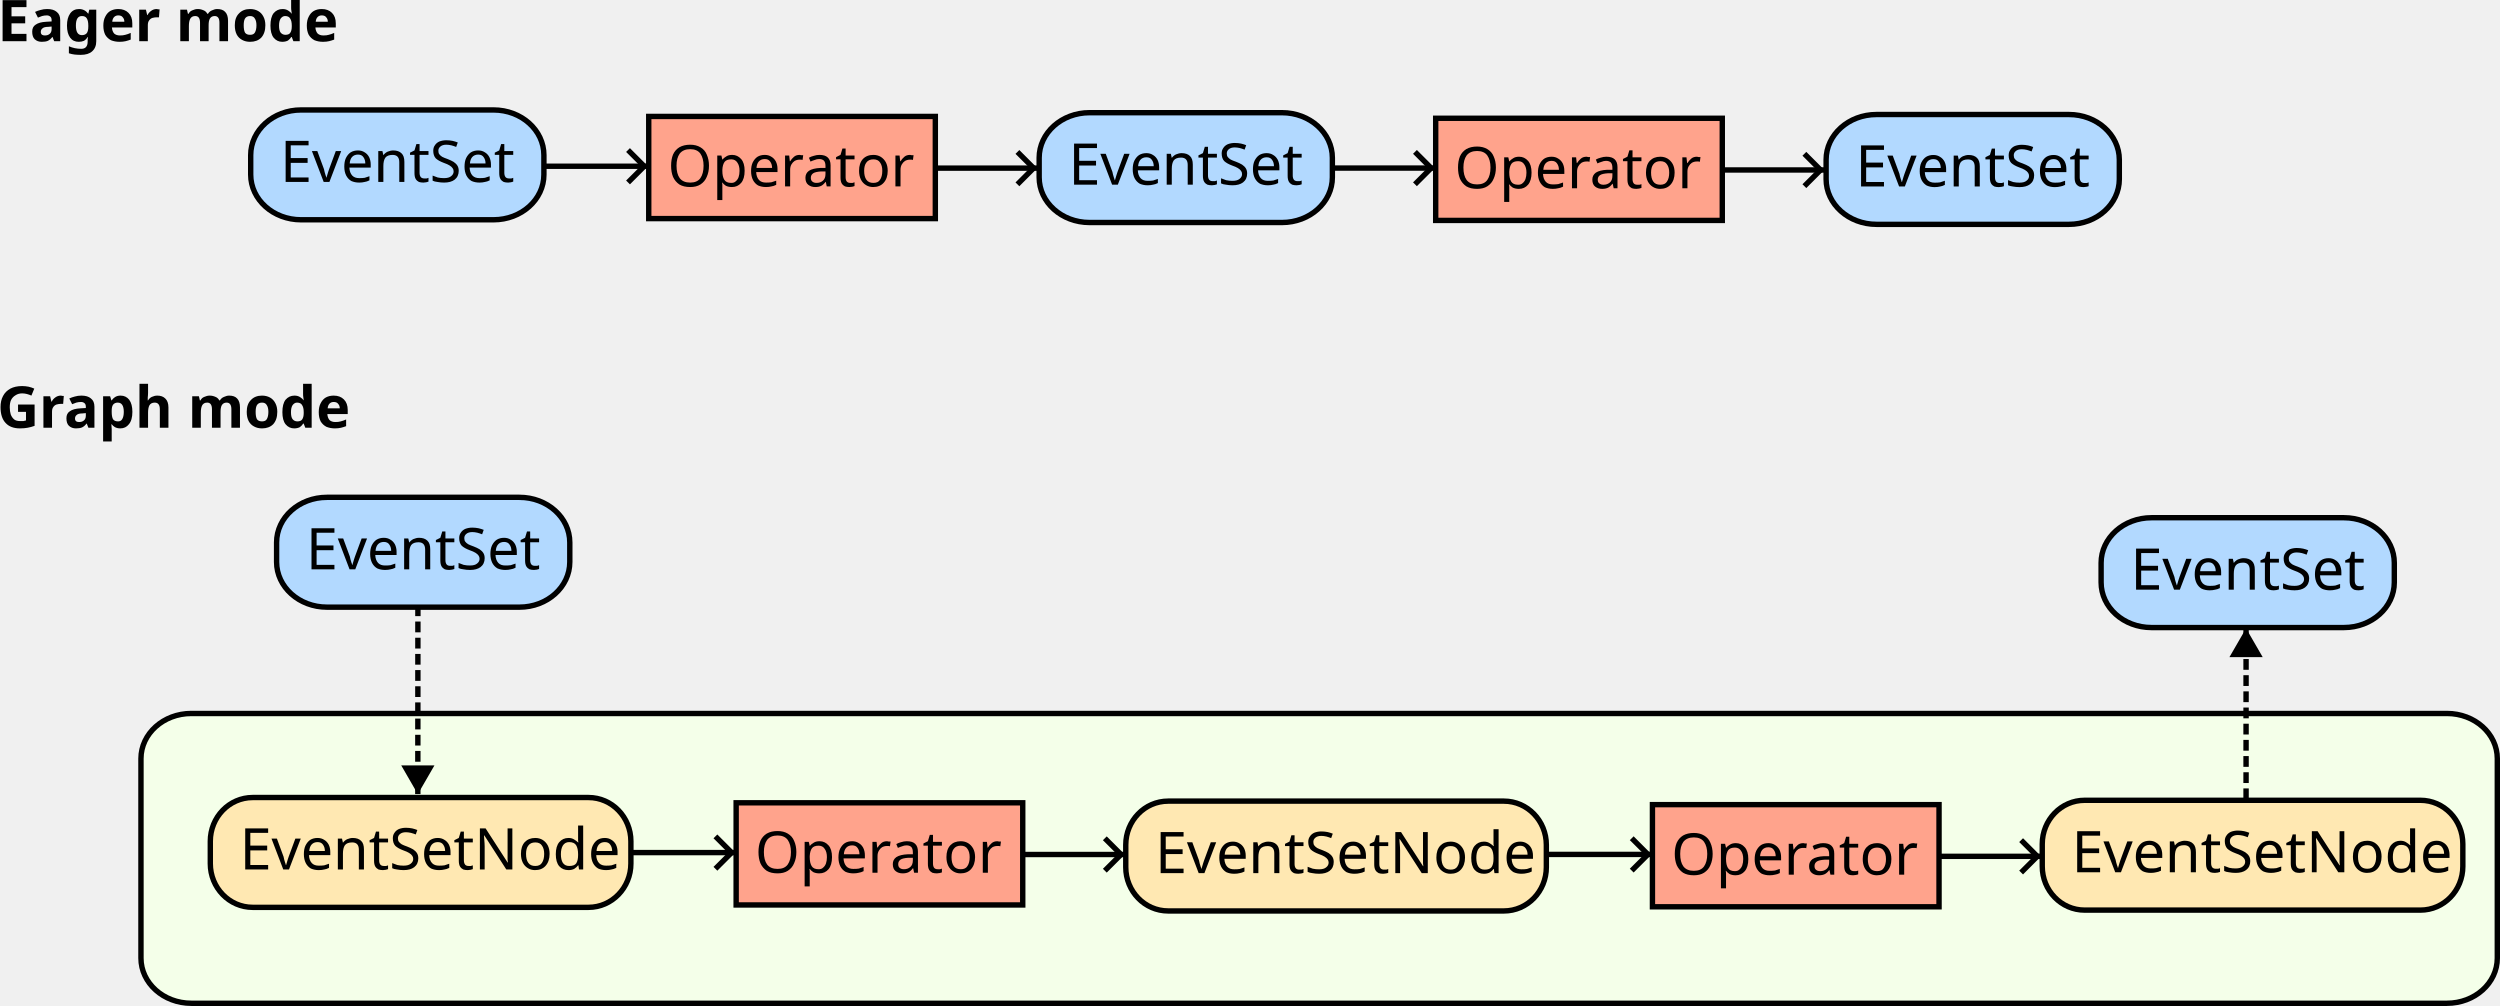
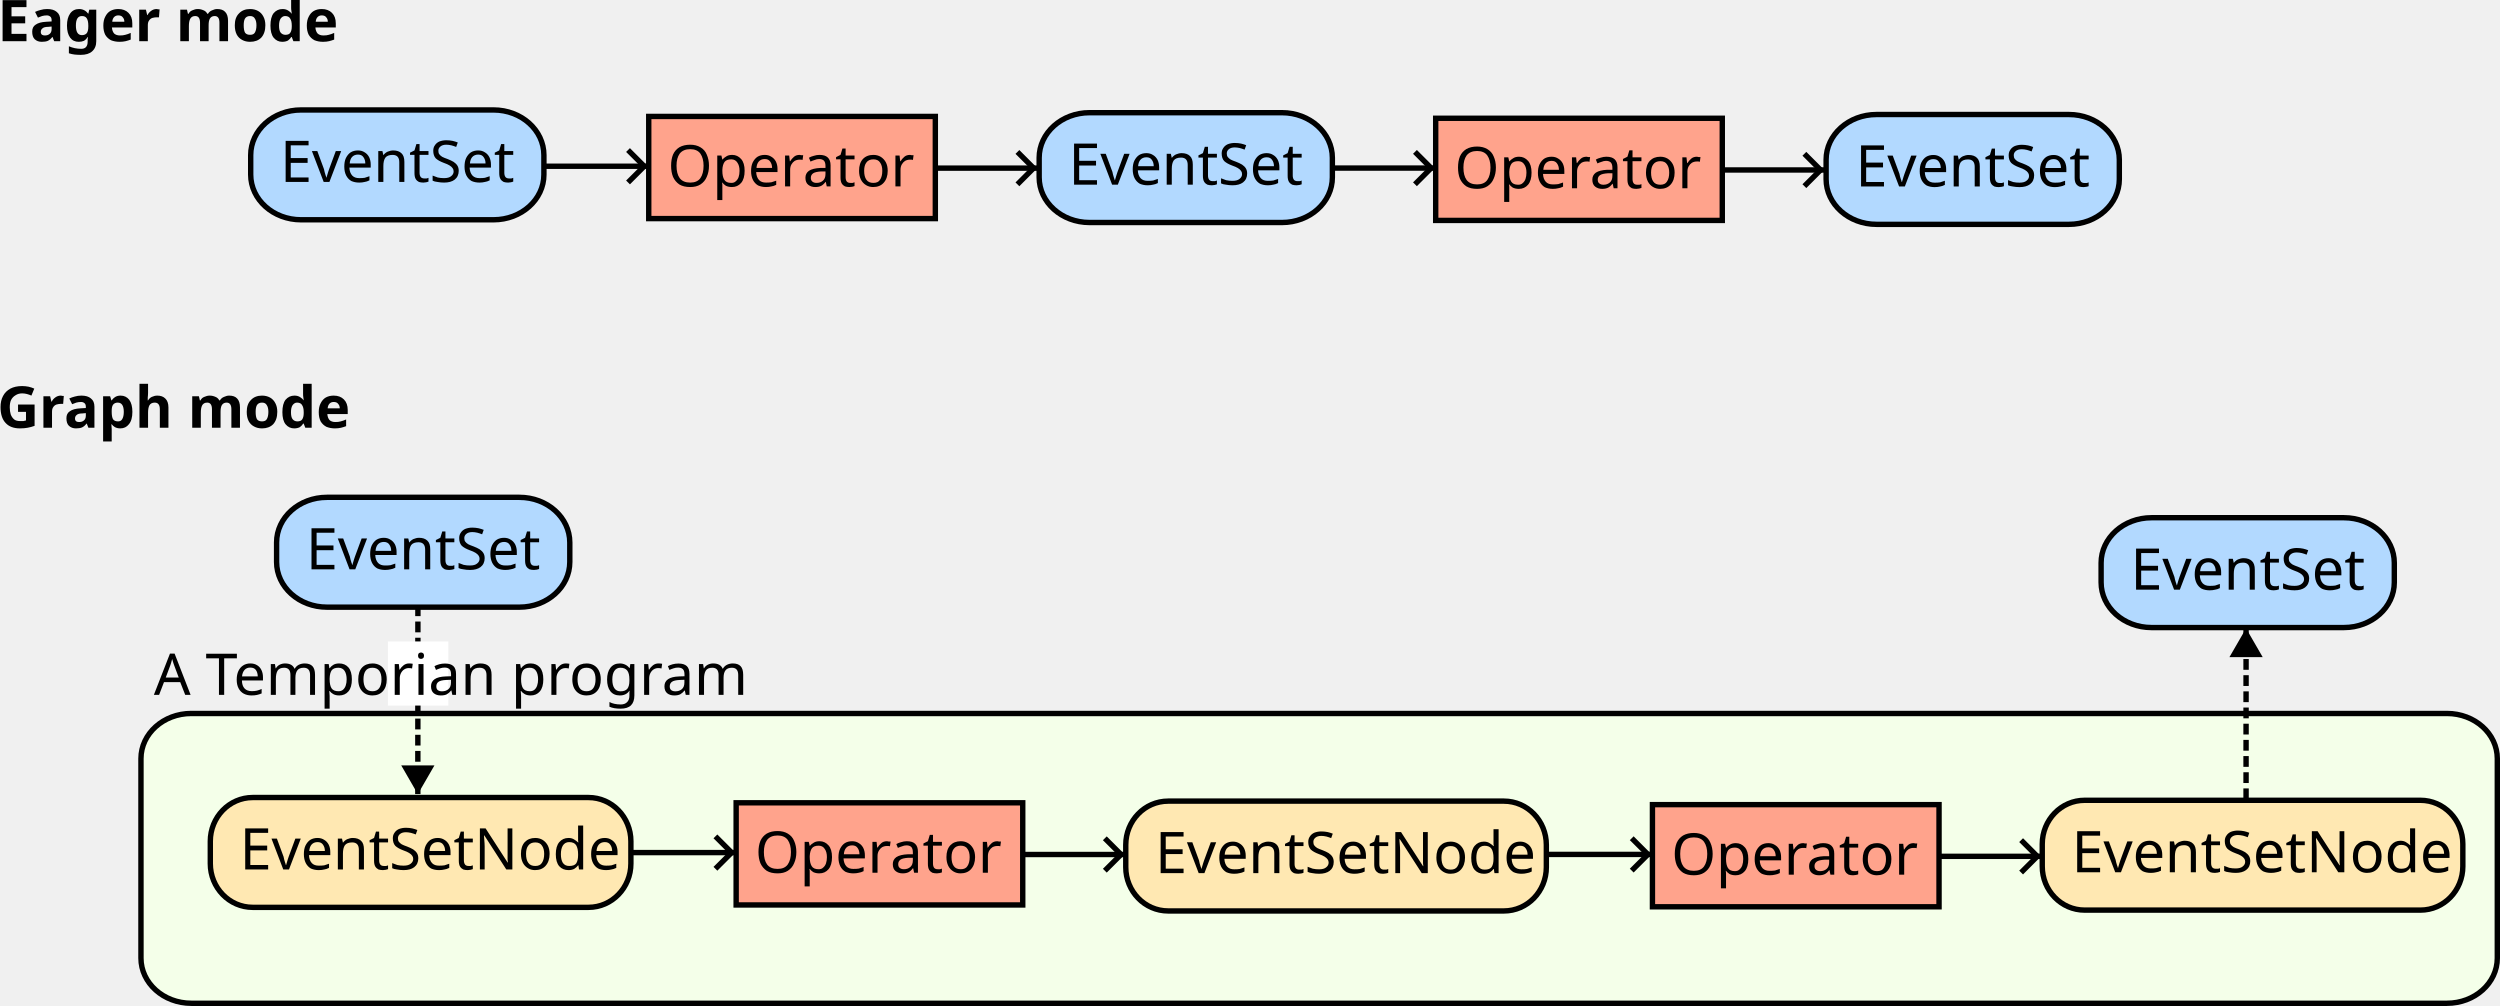
<svg xmlns="http://www.w3.org/2000/svg" width="122.723mm" height="49.382mm" viewBox="0 0 122.723 49.382" version="1.1" id="svg5">
  <defs id="defs2">
+     <rect x="144.909" y="62.329" width="105.741" height="48.503" id="rect6914" />
    <marker style="overflow:visible" id="TriangleStart" refX="4" refY="0" orient="auto-start-reverse" markerWidth="5.324" markerHeight="6.155" viewBox="0 0 5.324 6.155" preserveAspectRatio="xMidYMid">
      <path transform="scale(0.5)" style="fill:context-stroke;fill-rule:evenodd;stroke:context-stroke;stroke-width:1pt" d="M 5.77,0 -2.88,5 V -5 Z" id="path135" />
    </marker>
    <marker style="overflow:visible" id="Arrow1" refX="1" refY="0" orient="auto-start-reverse" markerWidth="4.061" markerHeight="6.707" viewBox="0 0 4.061 6.707" preserveAspectRatio="xMidYMid">
      <path style="fill:none;stroke:context-stroke;stroke-width:1;stroke-linecap:butt" d="M 3,-3 0,0 3,3" id="path5057" transform="rotate(180,0.125,0)" />
    </marker>
    <marker style="overflow:visible" id="Arrow1-6" refX="1" refY="0" orient="auto-start-reverse" markerWidth="4.061" markerHeight="6.707" viewBox="0 0 4.061 6.707" preserveAspectRatio="xMidYMid">
      <path style="fill:none;stroke:context-stroke;stroke-width:1;stroke-linecap:butt" d="M 3,-3 0,0 3,3" id="path5057-0" transform="rotate(180,0.125,0)" />
    </marker>
    <marker style="overflow:visible" id="Arrow1-9" refX="1" refY="0" orient="auto-start-reverse" markerWidth="4.061" markerHeight="6.707" viewBox="0 0 4.061 6.707" preserveAspectRatio="xMidYMid">
      <path style="fill:none;stroke:context-stroke;stroke-width:1;stroke-linecap:butt" d="M 3,-3 0,0 3,3" id="path5057-3" transform="rotate(180,0.125,0)" />
    </marker>
    <marker style="overflow:visible" id="Arrow1-6-1" refX="1" refY="0" orient="auto-start-reverse" markerWidth="4.061" markerHeight="6.707" viewBox="0 0 4.061 6.707" preserveAspectRatio="xMidYMid">
      <path style="fill:none;stroke:context-stroke;stroke-width:1;stroke-linecap:butt" d="M 3,-3 0,0 3,3" id="path5057-0-9" transform="rotate(180,0.125,0)" />
    </marker>
  </defs>
  <g id="layer1" transform="translate(-32.99732,-21.48628)">
    <rect style="fill:#f4ffe9;fill-opacity:1;stroke:#000000;stroke-width:0.265;stroke-dasharray:none;stroke-dashoffset:0;stop-color:#000000" id="rect5156" width="115.671" height="14.226" x="39.917" y="56.51" rx="2.471" ry="2.216" />
    <rect style="fill:#ffe8b2;fill-opacity:1;stroke:#000000;stroke-width:0.265;stroke-dasharray:none;stop-color:#000000" id="rect294" width="20.646" height="5.391" x="88.26" y="60.813" rx="2.08" ry="2.148" />
    <text xml:space="preserve" style="font-size:2.822px;line-height:1.25;font-family:'Google Sans';-inkscape-font-specification:'Google Sans';font-variant-ligatures:none;stroke-width:0.265" x="89.693" y="64.347" id="text236">
      <tspan id="tspan234" style="stroke-width:0.265" x="89.693" y="64.347">EventSetNode</tspan>
    </text>
    <rect style="fill:#ffe8b2;fill-opacity:1;stroke:#000000;stroke-width:0.265;stroke-dasharray:none;stop-color:#000000" id="rect294-7" width="20.646" height="5.391" x="133.25" y="60.772" rx="2.08" ry="2.148" />
    <text xml:space="preserve" style="font-size:2.822px;line-height:1.25;font-family:'Google Sans';-inkscape-font-specification:'Google Sans';font-variant-ligatures:none;stroke-width:0.265" x="134.683" y="64.305" id="text236-6">
      <tspan id="tspan234-56" style="stroke-width:0.265" x="134.683" y="64.305">EventSetNode</tspan>
    </text>
    <rect style="fill:#ffe8b2;fill-opacity:1;stroke:#000000;stroke-width:0.265;stroke-dasharray:none;stop-color:#000000" id="rect294-9" width="20.646" height="5.391" x="43.321" y="60.636" rx="2.08" ry="2.148" />
    <text xml:space="preserve" style="font-size:2.822px;line-height:1.25;font-family:'Google Sans';-inkscape-font-specification:'Google Sans';font-variant-ligatures:none;stroke-width:0.265" x="44.754" y="64.17" id="text236-37">
      <tspan id="tspan234-4" style="stroke-width:0.265" x="44.754" y="64.17">EventSetNode</tspan>
    </text>
    <rect style="fill:#ffa38c;fill-opacity:1;stroke:#000000;stroke-width:0.265;stroke-dasharray:none;stop-color:#000000" id="rect1114-1" width="14.069" height="5.015" x="64.843" y="27.202" rx="0" ry="0" />
    <text xml:space="preserve" style="font-size:2.822px;line-height:1.25;font-family:'Google Sans';-inkscape-font-specification:'Google Sans';font-variant-ligatures:none;stroke-width:0.265" x="65.769" y="30.639" id="text240-2">
      <tspan id="tspan238-7" style="stroke-width:0.265" x="65.769" y="30.639">Operator</tspan>
    </text>
    <text xml:space="preserve" style="font-size:2.822px;line-height:1.25;font-family:'Google Sans';-inkscape-font-specification:'Google Sans';font-variant-ligatures:none;stroke-width:0.265" x="32.875" y="23.507" id="text2750">
      <tspan id="tspan2748" style="font-weight:bold;stroke-width:0.265" x="32.875" y="23.507">Eager mode</tspan>
    </text>
    <text xml:space="preserve" style="font-size:2.822px;line-height:1.25;font-family:'Google Sans';-inkscape-font-specification:'Google Sans';font-variant-ligatures:none;stroke-width:0.265" x="32.867" y="42.484" id="text2754">
      <tspan id="tspan2752" style="font-weight:bold;stroke-width:0.265" x="32.867" y="42.484">Graph mode</tspan>
    </text>
    <rect style="fill:#b2d9ff;fill-opacity:1;stroke:#000000;stroke-width:0.265;stroke-dasharray:none;stop-color:#000000" id="rect294-5-6" width="14.393" height="5.391" x="45.304" y="26.884" rx="2.471" ry="2.216" />
    <text xml:space="preserve" style="font-size:2.822px;line-height:1.25;font-family:'Google Sans';-inkscape-font-specification:'Google Sans';font-variant-ligatures:none;stroke-width:0.265" x="46.738" y="30.418" id="text236-3-2">
      <tspan id="tspan234-5-9" style="stroke-width:0.265" x="46.738" y="30.418">EventSet</tspan>
    </text>
    <rect style="fill:#b2d9ff;fill-opacity:1;stroke:#000000;stroke-width:0.265;stroke-dasharray:none;stop-color:#000000" id="rect294-5-6-0" width="14.393" height="5.391" x="84.009" y="27.018" rx="2.471" ry="2.216" />
    <text xml:space="preserve" style="font-size:2.822px;line-height:1.25;font-family:'Google Sans';-inkscape-font-specification:'Google Sans';font-variant-ligatures:none;stroke-width:0.265" x="85.443" y="30.552" id="text236-3-2-9">
      <tspan id="tspan234-5-9-3" style="stroke-width:0.265" x="85.443" y="30.552">EventSet</tspan>
    </text>
    <path style="fill:none;stroke:#000000;stroke-width:0.265px;stroke-linecap:butt;stroke-linejoin:miter;stroke-opacity:1;marker-end:url(#Arrow1)" d="m 59.759,29.647 h 5.061" id="path2936" />
    <path style="fill:none;stroke:#000000;stroke-width:0.265;stroke-linecap:butt;stroke-linejoin:miter;stroke-dasharray:none;stroke-opacity:1;marker-end:url(#Arrow1)" d="m 78.927,29.74 h 5.008" id="path2938" />
    <rect style="fill:#ffa38c;fill-opacity:1;stroke:#000000;stroke-width:0.265;stroke-dasharray:none;stop-color:#000000" id="rect1114-1-6" width="14.069" height="5.015" x="103.474" y="27.292" rx="0" ry="0" />
    <text xml:space="preserve" style="font-size:2.822px;line-height:1.25;font-family:'Google Sans';-inkscape-font-specification:'Google Sans';font-variant-ligatures:none;stroke-width:0.265" x="104.399" y="30.729" id="text240-2-2">
      <tspan id="tspan238-7-6" style="stroke-width:0.265" x="104.399" y="30.729">Operator</tspan>
    </text>
    <rect style="fill:#b2d9ff;fill-opacity:1;stroke:#000000;stroke-width:0.265;stroke-dasharray:none;stop-color:#000000" id="rect294-5-6-0-1" width="14.393" height="5.391" x="122.64" y="27.108" rx="2.471" ry="2.216" />
    <text xml:space="preserve" style="font-size:2.822px;line-height:1.25;font-family:'Google Sans';-inkscape-font-specification:'Google Sans';font-variant-ligatures:none;stroke-width:0.265" x="124.073" y="30.642" id="text236-3-2-9-8">
      <tspan id="tspan234-5-9-3-7" style="stroke-width:0.265" x="124.073" y="30.642">EventSet</tspan>
    </text>
    <path style="fill:none;stroke:#000000;stroke-width:0.265px;stroke-linecap:butt;stroke-linejoin:miter;stroke-opacity:1;marker-end:url(#Arrow1-6)" d="m 98.389,29.737 h 5.061" id="path2936-9" />
    <path style="fill:none;stroke:#000000;stroke-width:0.265;stroke-linecap:butt;stroke-linejoin:miter;stroke-dasharray:none;stroke-opacity:1;marker-end:url(#Arrow1-6)" d="m 117.558,29.83 h 5.008" id="path2938-2" />
    <rect style="fill:#ffa38c;fill-opacity:1;stroke:#000000;stroke-width:0.265;stroke-dasharray:none;stop-color:#000000" id="rect1114-1-4" width="14.069" height="5.015" x="69.134" y="60.895" rx="0" ry="0" />
    <text xml:space="preserve" style="font-size:2.822px;line-height:1.25;font-family:'Google Sans';-inkscape-font-specification:'Google Sans';font-variant-ligatures:none;stroke-width:0.265" x="70.059" y="64.331" id="text240-2-7">
      <tspan id="tspan238-7-8" style="stroke-width:0.265" x="70.059" y="64.331">Operator</tspan>
    </text>
    <rect style="fill:#b2d9ff;fill-opacity:1;stroke:#000000;stroke-width:0.265;stroke-dasharray:none;stop-color:#000000" id="rect294-5-6-4" width="14.393" height="5.391" x="46.575" y="45.9" rx="2.471" ry="2.216" />
    <text xml:space="preserve" style="font-size:2.822px;line-height:1.25;font-family:'Google Sans';-inkscape-font-specification:'Google Sans';font-variant-ligatures:none;stroke-width:0.265" x="48.009" y="49.434" id="text236-3-2-5">
      <tspan id="tspan234-5-9-0" style="stroke-width:0.265" x="48.009" y="49.434">EventSet</tspan>
    </text>
    <path style="fill:none;stroke:#000000;stroke-width:0.265px;stroke-linecap:butt;stroke-linejoin:miter;stroke-opacity:1;marker-end:url(#Arrow1-9)" d="m 64.049,63.339 h 5.061" id="path2936-0" />
    <path style="fill:none;stroke:#000000;stroke-width:0.265;stroke-linecap:butt;stroke-linejoin:miter;stroke-dasharray:none;stroke-opacity:1;marker-end:url(#Arrow1-9)" d="m 83.218,63.433 h 5.008" id="path2938-6" />
    <rect style="fill:#ffa38c;fill-opacity:1;stroke:#000000;stroke-width:0.265;stroke-dasharray:none;stop-color:#000000" id="rect1114-1-6-3" width="14.069" height="5.015" x="114.114" y="60.985" rx="0" ry="0" />
    <text xml:space="preserve" style="font-size:2.822px;line-height:1.25;font-family:'Google Sans';-inkscape-font-specification:'Google Sans';font-variant-ligatures:none;stroke-width:0.265" x="115.04" y="64.421" id="text240-2-2-2">
      <tspan id="tspan238-7-6-0" style="stroke-width:0.265" x="115.04" y="64.421">Operator</tspan>
    </text>
    <rect style="fill:#b2d9ff;fill-opacity:1;stroke:#000000;stroke-width:0.265;stroke-dasharray:none;stop-color:#000000" id="rect294-5-6-0-1-6" width="14.393" height="5.391" x="136.139" y="46.901" rx="2.471" ry="2.216" />
    <text xml:space="preserve" style="font-size:2.822px;line-height:1.25;font-family:'Google Sans';-inkscape-font-specification:'Google Sans';font-variant-ligatures:none;stroke-width:0.265" x="137.573" y="50.434" id="text236-3-2-9-8-1">
      <tspan id="tspan234-5-9-3-7-5" style="stroke-width:0.265" x="137.573" y="50.434">EventSet</tspan>
    </text>
    <path style="fill:none;stroke:#000000;stroke-width:0.265px;stroke-linecap:butt;stroke-linejoin:miter;stroke-opacity:1;marker-end:url(#Arrow1-6-1)" d="m 109.03,63.429 h 5.061" id="path2936-9-5" />
    <path style="fill:none;stroke:#000000;stroke-width:0.265;stroke-linecap:butt;stroke-linejoin:miter;stroke-dasharray:none;stroke-opacity:1;marker-end:url(#Arrow1-6-1)" d="m 128.198,63.523 h 5.008" id="path2938-2-4" />
    <path style="fill:none;stroke:#000000;stroke-width:0.265px;stroke-linecap:butt;stroke-linejoin:miter;stroke-dasharray:0.529, 0.265;stroke-dashoffset:0;stroke-opacity:1;marker-end:url(#TriangleStart)" d="m 53.512,51.204 -0.004,9.385" id="path3918" />
    <path style="fill:none;stroke:#000000;stroke-width:0.265px;stroke-linecap:butt;stroke-linejoin:miter;stroke-dasharray:0.529, 0.265;stroke-dashoffset:0;stroke-opacity:1;marker-end:url(#TriangleStart)" d="M 143.255,60.718 V 52.213" id="path3922" />
+     <rect style="fill:#ffffff;fill-opacity:1;stroke:none;stroke-width:0.265;stroke-dasharray:none;stroke-dashoffset:0;stop-color:#000000" id="rect7142" width="2.967" height="3.148" x="52.04" y="52.974" rx="0" ry="0" />
+     <text xml:space="preserve" transform="matrix(0.2645833,0,0,0.2645833,2.211386,36.57534)" id="text6912" style="font-size:10.667px;line-height:1.25;font-family:'Google Sans';-inkscape-font-specification:'Google Sans';font-variant-ligatures:none;white-space:pre;shape-inside:url(#rect6914);display:inline">
+       <tspan x="144.908" y="71.893" id="tspan7440">A Temporian program</tspan>
+     </text>
  </g>
</svg>
